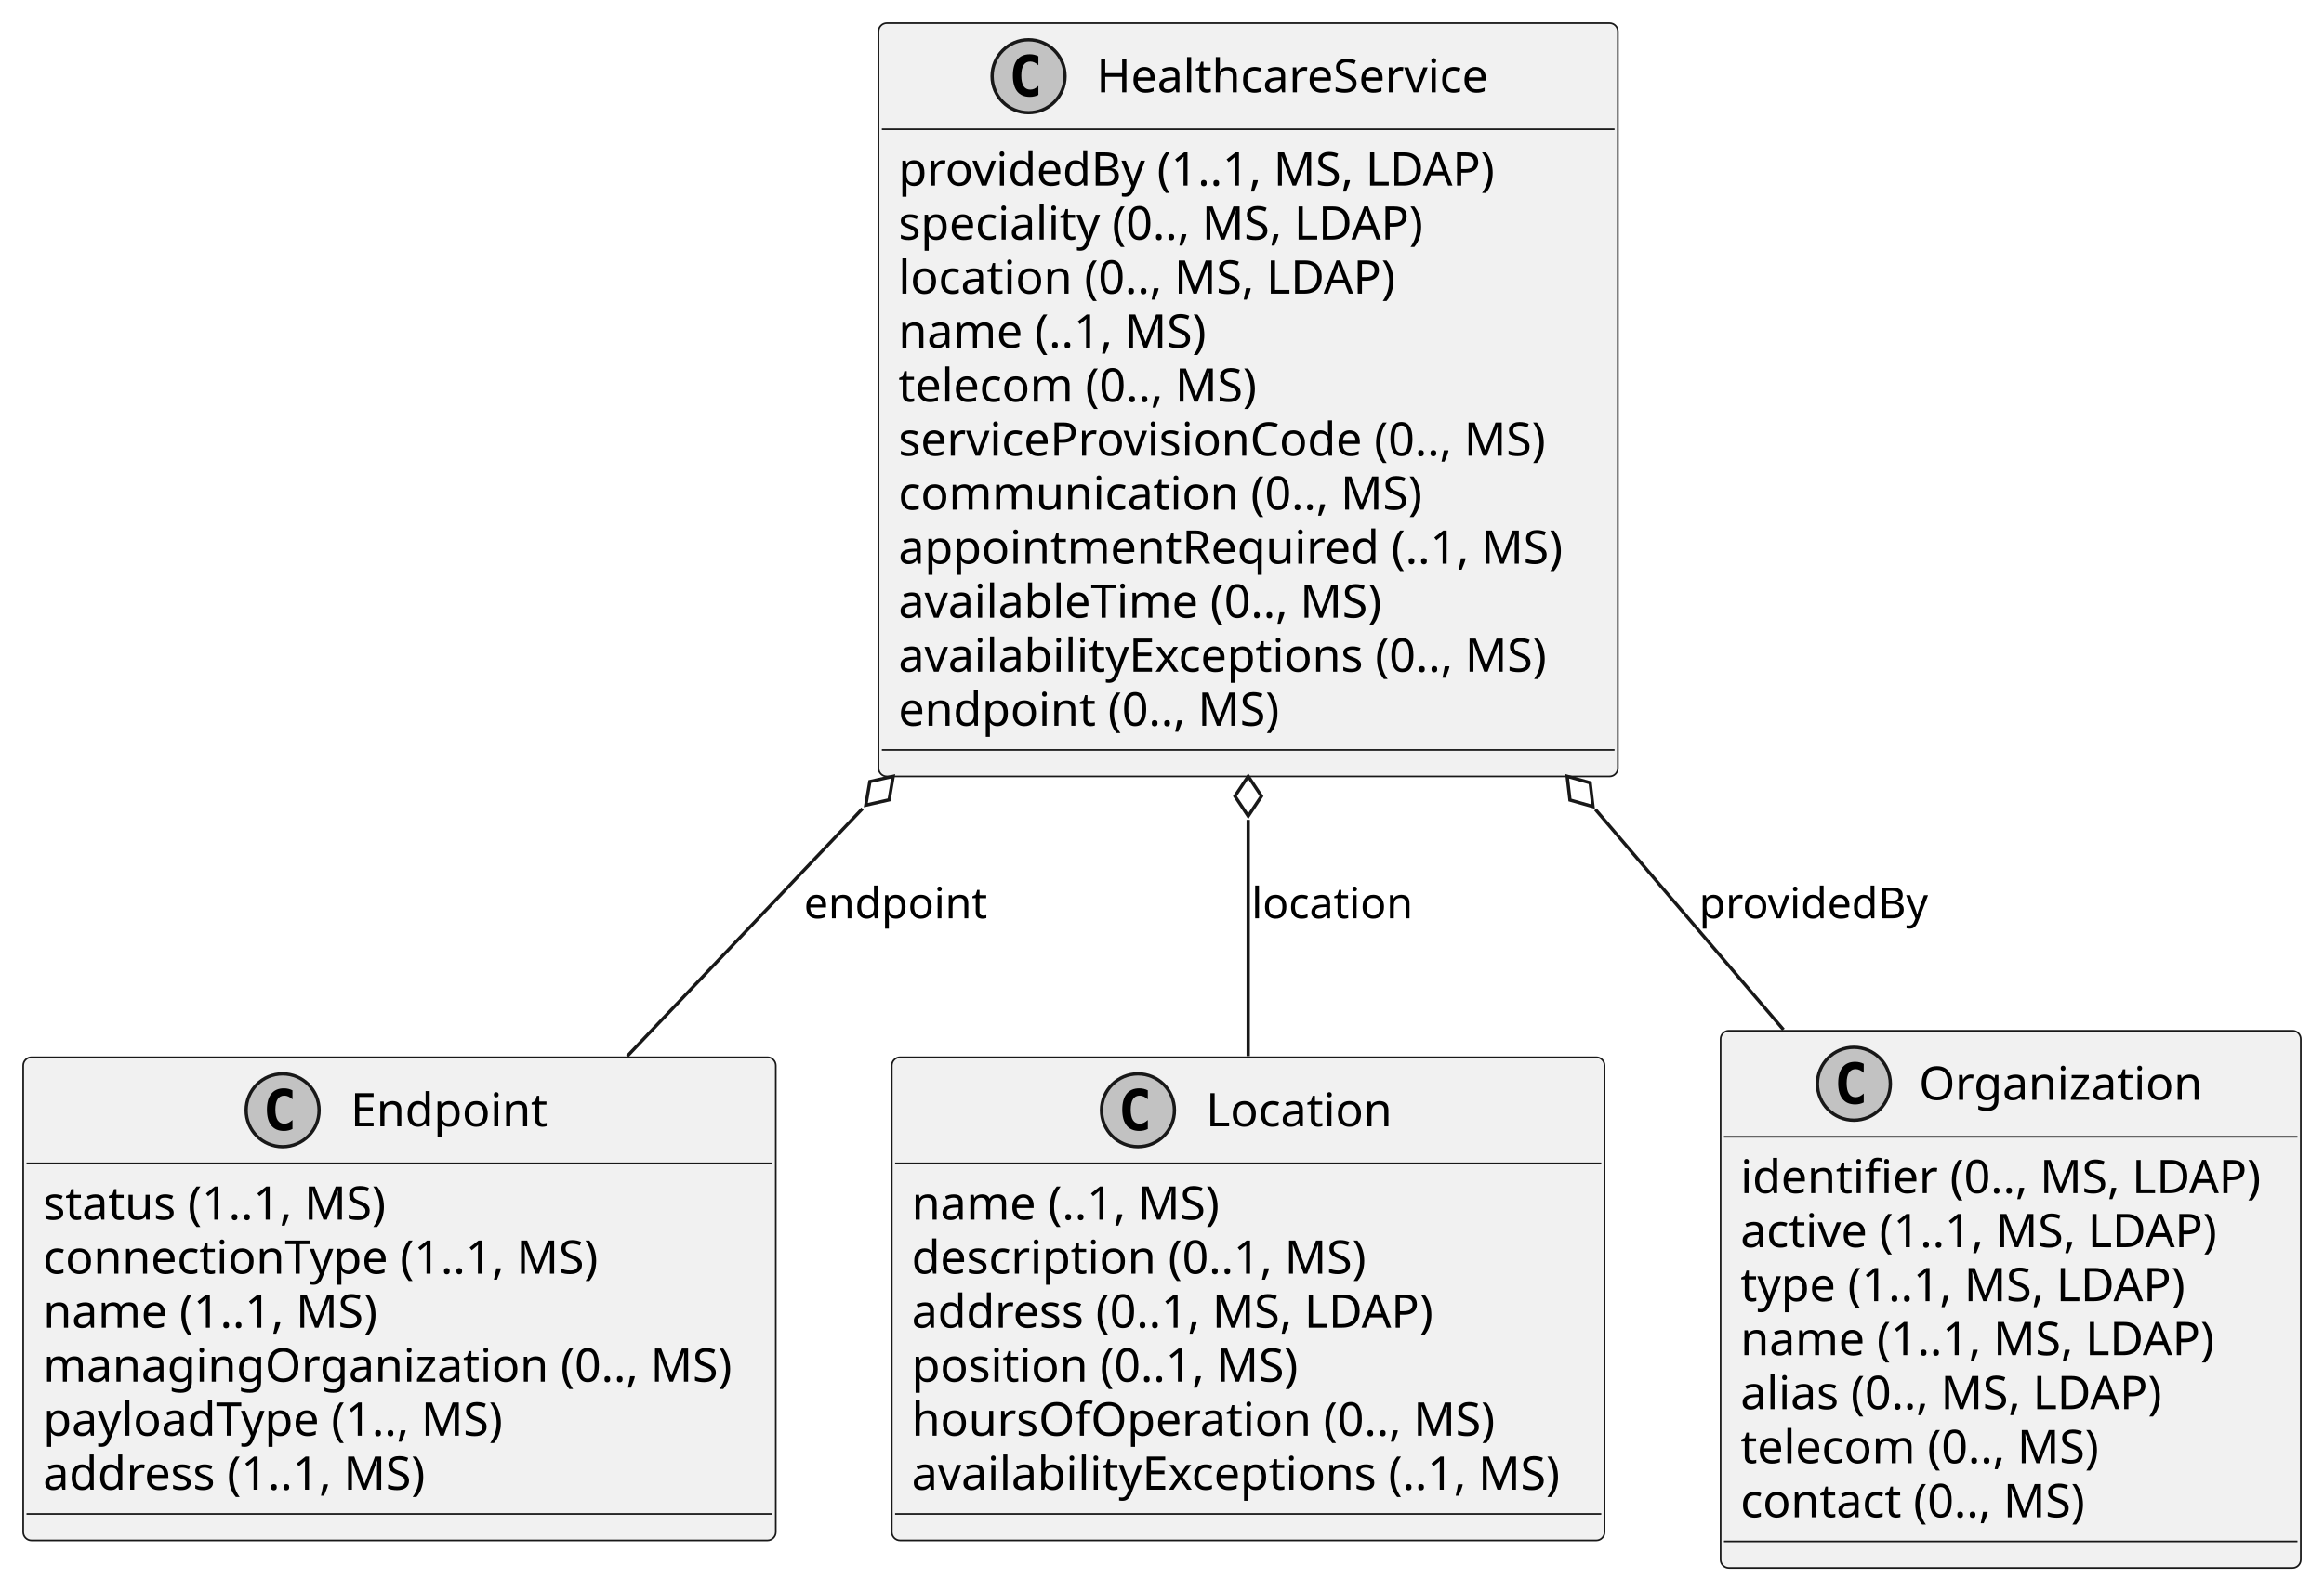
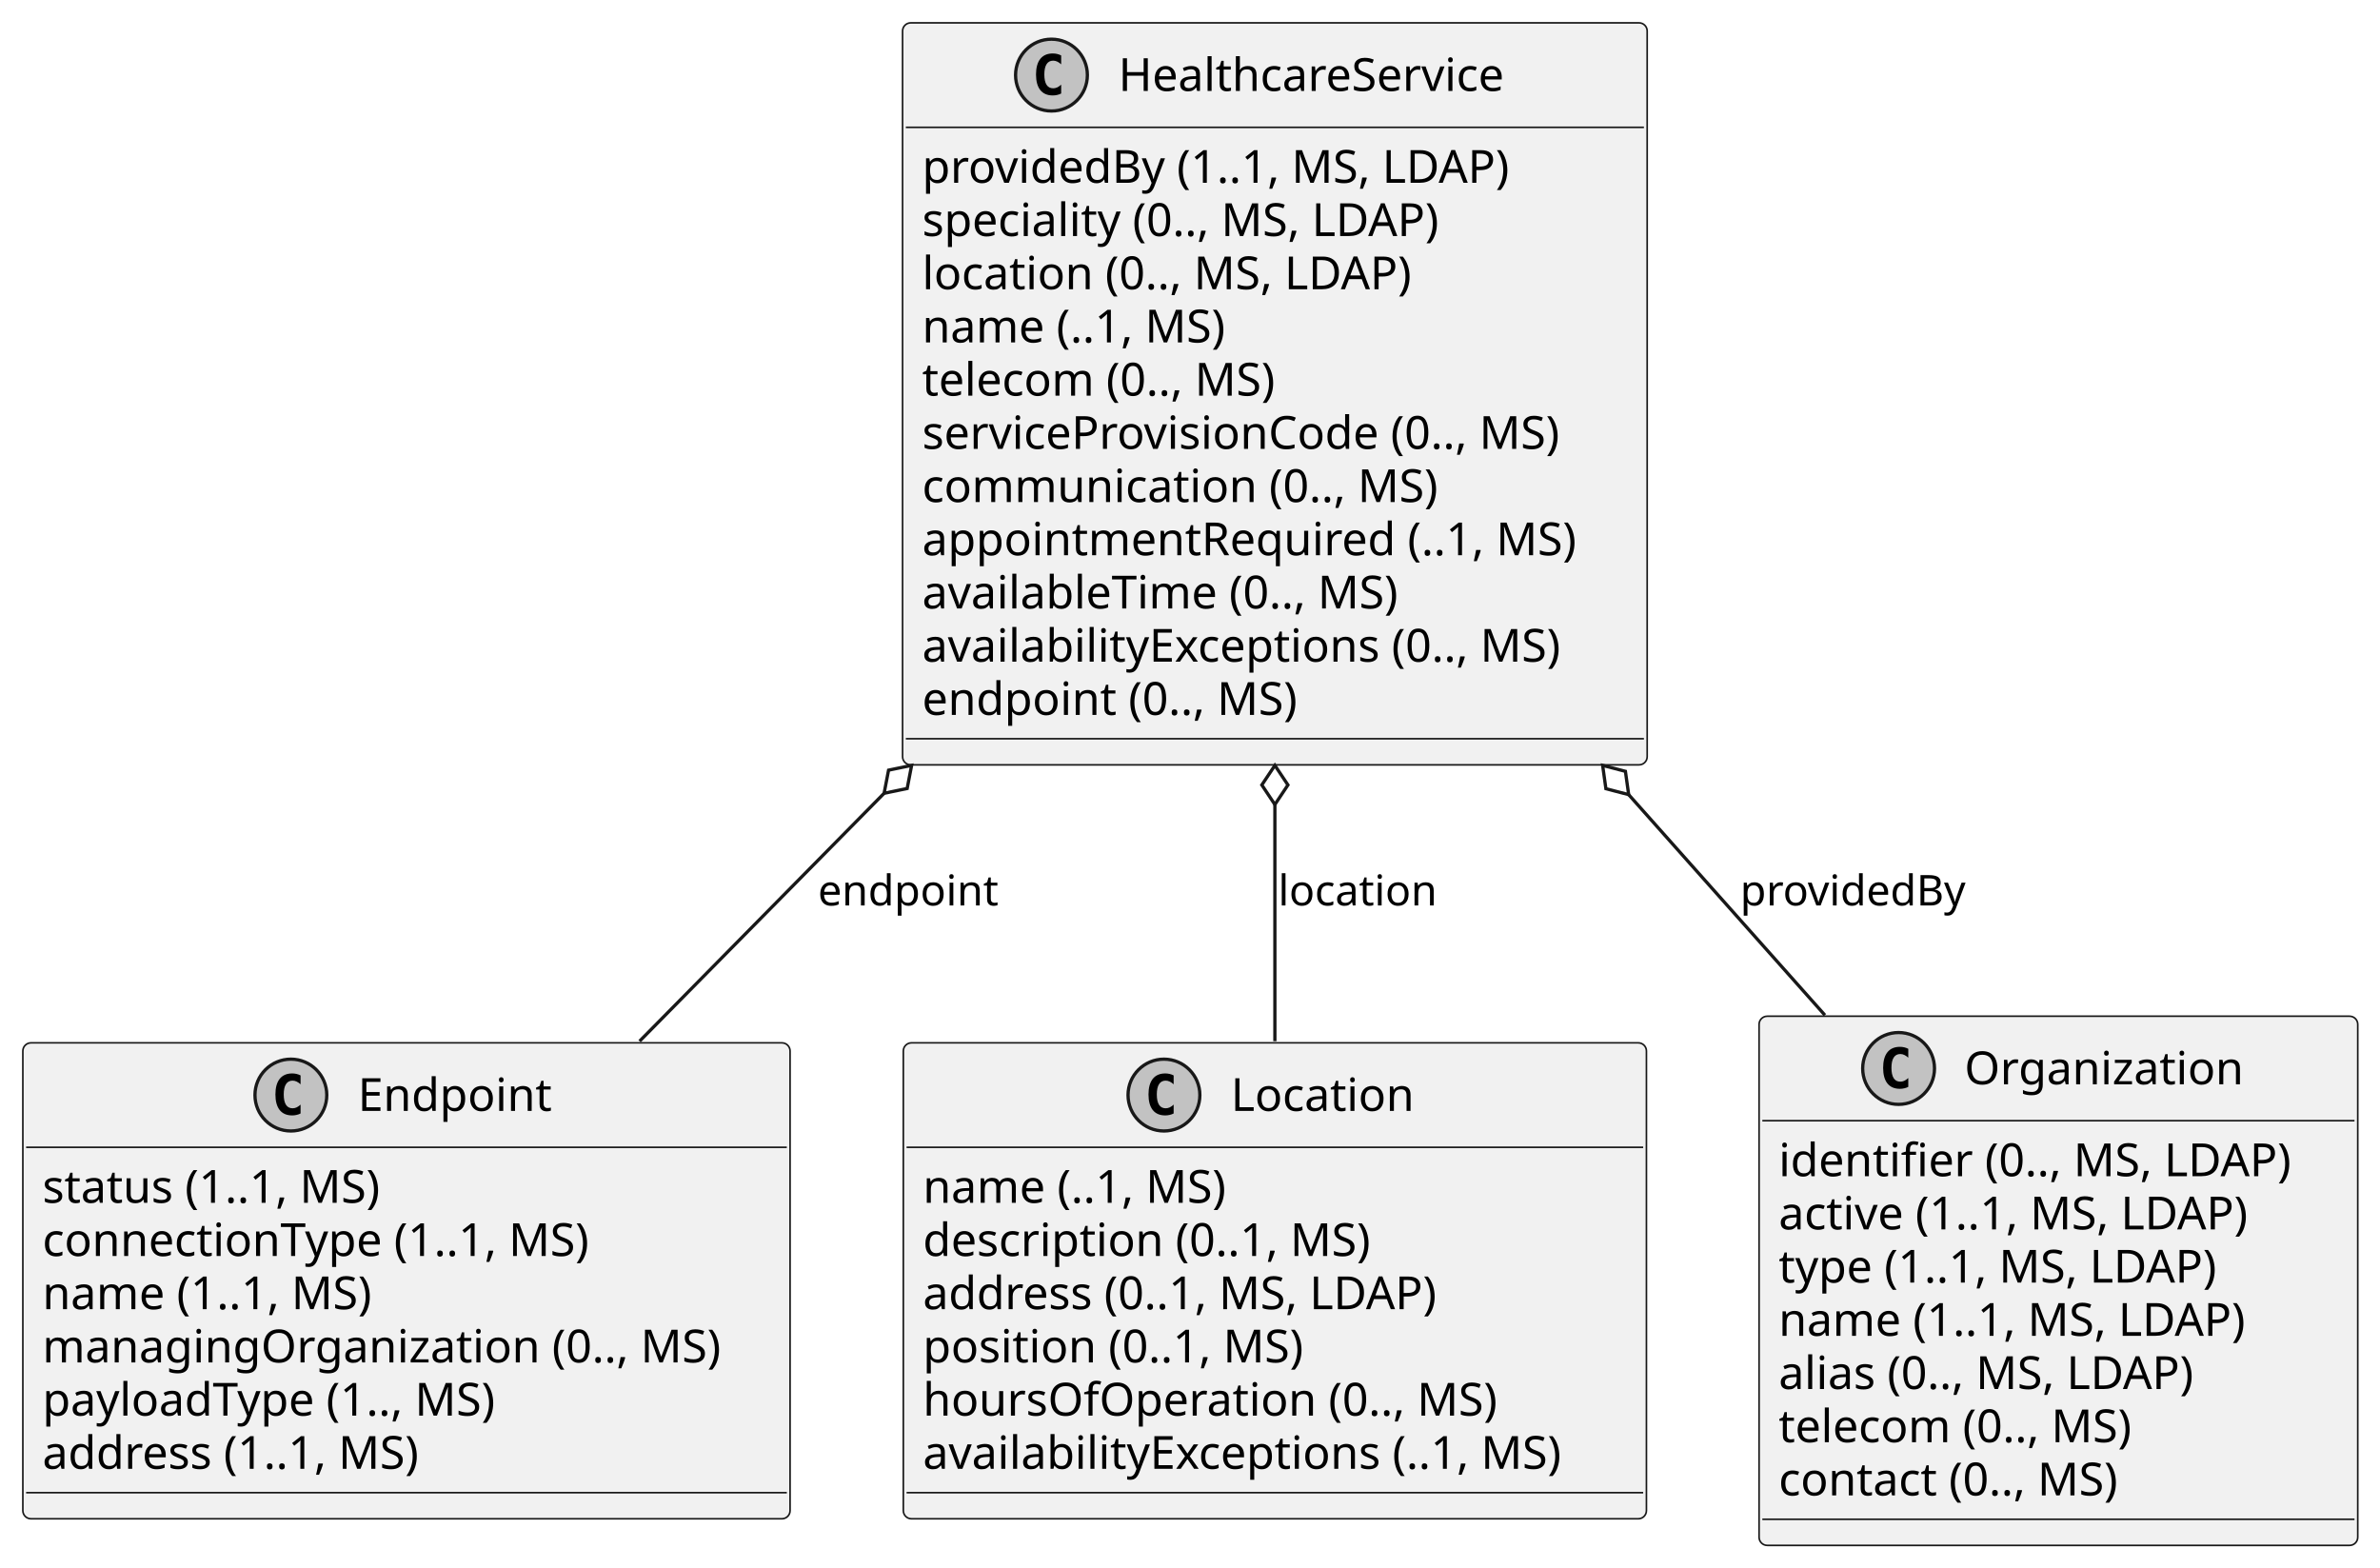
- <svg xmlns="http://www.w3.org/2000/svg" contentStyleType="text/css" height="480px" preserveAspectRatio="none" style="width:701px;height:480px;background:#FFFFFF;" version="1.1" viewBox="0 0 701 480" width="701px" zoomAndPan="magnify">
+ <svg xmlns="http://www.w3.org/2000/svg" contentStyleType="text/css" data-diagram-type="CLASS" height="480px" preserveAspectRatio="none" style="width:729px;height:480px;background:#FFFFFF;" version="1.1" viewBox="0 0 729 480" width="729px" zoomAndPan="magnify">
  <defs />
  <g>
-     <g id="elem_HealthcareService">
-       <rect codeLine="2" fill="#F1F1F1" height="227.266" id="HealthcareService" rx="2.5" ry="2.5" style="stroke:#181818;stroke-width:0.5;" width="223" x="265" y="7" />
-       <ellipse cx="310.25" cy="23" fill="#C2C2C2" rx="11" ry="11" style="stroke:#181818;stroke-width:1.0;" />
-       <path d="M313.219,28.641 Q312.641,28.938 312,29.078 Q311.359,29.234 310.656,29.234 Q308.156,29.234 306.828,27.594 Q305.516,25.938 305.516,22.812 Q305.516,19.688 306.828,18.031 Q308.156,16.375 310.656,16.375 Q311.359,16.375 312,16.531 Q312.656,16.688 313.219,16.984 L313.219,19.703 Q312.594,19.125 312,18.859 Q311.406,18.578 310.781,18.578 Q309.438,18.578 308.75,19.656 Q308.062,20.719 308.062,22.812 Q308.062,24.906 308.75,25.984 Q309.438,27.047 310.781,27.047 Q311.406,27.047 312,26.781 Q312.594,26.5 313.219,25.922 L313.219,28.641 Z " fill="#000000" />
-       <text fill="#000000" font-family="sans-serif" font-size="14" lengthAdjust="spacing" textLength="124" x="330.75" y="27.847">HealthcareService</text>
-       <line style="stroke:#181818;stroke-width:0.5;" x1="266" x2="487" y1="39" y2="39" />
-       <text fill="#000000" font-family="sans-serif" font-size="14" lengthAdjust="spacing" textLength="190" x="271" y="55.995">providedBy (1..1, MS, LDAP)</text>
-       <text fill="#000000" font-family="sans-serif" font-size="14" lengthAdjust="spacing" textLength="167" x="271" y="72.292">speciality (0.., MS, LDAP)</text>
-       <text fill="#000000" font-family="sans-serif" font-size="14" lengthAdjust="spacing" textLength="158" x="271" y="88.589">location (0.., MS, LDAP)</text>
-       <text fill="#000000" font-family="sans-serif" font-size="14" lengthAdjust="spacing" textLength="99" x="271" y="104.886">name (..1, MS)</text>
-       <text fill="#000000" font-family="sans-serif" font-size="14" lengthAdjust="spacing" textLength="116" x="271" y="121.183">telecom (0.., MS)</text>
-       <text fill="#000000" font-family="sans-serif" font-size="14" lengthAdjust="spacing" textLength="208" x="271" y="137.48">serviceProvisionCode (0.., MS)</text>
-       <text fill="#000000" font-family="sans-serif" font-size="14" lengthAdjust="spacing" textLength="166" x="271" y="153.776">communication (0.., MS)</text>
-       <text fill="#000000" font-family="sans-serif" font-size="14" lengthAdjust="spacing" textLength="211" x="271" y="170.073">appointmentRequired (..1, MS)</text>
-       <text fill="#000000" font-family="sans-serif" font-size="14" lengthAdjust="spacing" textLength="152" x="271" y="186.37">availableTime (0.., MS)</text>
-       <text fill="#000000" font-family="sans-serif" font-size="14" lengthAdjust="spacing" textLength="203" x="271" y="202.667">availabilityExceptions (0.., MS)</text>
-       <text fill="#000000" font-family="sans-serif" font-size="14" lengthAdjust="spacing" textLength="122" x="271" y="218.964">endpoint (0.., MS)</text>
-       <line style="stroke:#181818;stroke-width:0.5;" x1="266" x2="487" y1="226.266" y2="226.266" />
+     <g class="entity" data-entity="HealthcareService" data-source-line="2" data-uid="ent0002" id="entity_HealthcareService">
+       <rect fill="#F1F1F1" height="227.266" rx="2.5" ry="2.5" style="stroke:#181818;stroke-width:0.5;" width="228.077" x="276.46" y="7" />
+       <ellipse cx="322.069" cy="23" fill="#C2C2C2" rx="11" ry="11" style="stroke:#181818;stroke-width:1;" />
+       <path d="M325.038,28.641 Q324.46,28.938 323.819,29.078 Q323.179,29.234 322.476,29.234 Q319.976,29.234 318.647,27.594 Q317.335,25.938 317.335,22.812 Q317.335,19.688 318.647,18.031 Q319.976,16.375 322.476,16.375 Q323.179,16.375 323.819,16.531 Q324.476,16.688 325.038,16.984 L325.038,19.703 Q324.413,19.125 323.819,18.859 Q323.226,18.578 322.601,18.578 Q321.257,18.578 320.569,19.656 Q319.882,20.719 319.882,22.812 Q319.882,24.906 320.569,25.984 Q321.257,27.047 322.601,27.047 Q323.226,27.047 323.819,26.781 Q324.413,26.5 325.038,25.922 L325.038,28.641 Z " fill="#000000" />
+       <text fill="#000000" font-family="sans-serif" font-size="14" lengthAdjust="spacing" textLength="128.358" x="342.569" y="27.847">HealthcareService</text>
+       <line style="stroke:#181818;stroke-width:0.5;" x1="277.46" x2="503.537" y1="39" y2="39" />
+       <text fill="#000000" font-family="sans-serif" font-size="14" lengthAdjust="spacing" textLength="197.114" x="282.46" y="55.995">providedBy (1..1, MS, LDAP)</text>
+       <text fill="#000000" font-family="sans-serif" font-size="14" lengthAdjust="spacing" textLength="175.061" x="282.46" y="72.292">speciality (0.., MS, LDAP)</text>
+       <text fill="#000000" font-family="sans-serif" font-size="14" lengthAdjust="spacing" textLength="164.097" x="282.46" y="88.589">location (0.., MS, LDAP)</text>
+       <text fill="#000000" font-family="sans-serif" font-size="14" lengthAdjust="spacing" textLength="102.751" x="282.46" y="104.886">name (..1, MS)</text>
+       <text fill="#000000" font-family="sans-serif" font-size="14" lengthAdjust="spacing" textLength="119.554" x="282.46" y="121.183">telecom (0.., MS)</text>
+       <text fill="#000000" font-family="sans-serif" font-size="14" lengthAdjust="spacing" textLength="212.598" x="282.46" y="137.48">serviceProvisionCode (0.., MS)</text>
+       <text fill="#000000" font-family="sans-serif" font-size="14" lengthAdjust="spacing" textLength="171.315" x="282.46" y="153.776">communication (0.., MS)</text>
+       <text fill="#000000" font-family="sans-serif" font-size="14" lengthAdjust="spacing" textLength="216.077" x="282.46" y="170.073">appointmentRequired (..1, MS)</text>
+       <text fill="#000000" font-family="sans-serif" font-size="14" lengthAdjust="spacing" textLength="160.932" x="282.46" y="186.37">availableTime (0.., MS)</text>
+       <text fill="#000000" font-family="sans-serif" font-size="14" lengthAdjust="spacing" textLength="215.619" x="282.46" y="202.667">availabilityExceptions (0.., MS)</text>
+       <text fill="#000000" font-family="sans-serif" font-size="14" lengthAdjust="spacing" textLength="125.125" x="282.46" y="218.964">endpoint (0.., MS)</text>
+       <line style="stroke:#181818;stroke-width:0.5;" x1="277.46" x2="503.537" y1="226.266" y2="226.266" />
    </g>
-     <g id="elem_Endpoint">
-       <rect codeLine="15" fill="#F1F1F1" height="145.781" id="Endpoint" rx="2.5" ry="2.5" style="stroke:#181818;stroke-width:0.5;" width="227" x="7" y="319" />
-       <ellipse cx="85.25" cy="335" fill="#C2C2C2" rx="11" ry="11" style="stroke:#181818;stroke-width:1.0;" />
-       <path d="M88.219,340.641 Q87.641,340.938 87,341.078 Q86.359,341.234 85.656,341.234 Q83.156,341.234 81.828,339.594 Q80.516,337.938 80.516,334.812 Q80.516,331.688 81.828,330.031 Q83.156,328.375 85.656,328.375 Q86.359,328.375 87,328.531 Q87.656,328.688 88.219,328.984 L88.219,331.703 Q87.594,331.125 87,330.859 Q86.406,330.578 85.781,330.578 Q84.438,330.578 83.75,331.656 Q83.062,332.719 83.062,334.812 Q83.062,336.906 83.75,337.984 Q84.438,339.047 85.781,339.047 Q86.406,339.047 87,338.781 Q87.594,338.5 88.219,337.922 L88.219,340.641 Z " fill="#000000" />
-       <text fill="#000000" font-family="sans-serif" font-size="14" lengthAdjust="spacing" textLength="62" x="105.75" y="339.847">Endpoint</text>
-       <line style="stroke:#181818;stroke-width:0.5;" x1="8" x2="233" y1="351" y2="351" />
-       <text fill="#000000" font-family="sans-serif" font-size="14" lengthAdjust="spacing" textLength="112" x="13" y="367.995">status (1..1, MS)</text>
-       <text fill="#000000" font-family="sans-serif" font-size="14" lengthAdjust="spacing" textLength="181" x="13" y="384.292">connectionType (1..1, MS)</text>
-       <text fill="#000000" font-family="sans-serif" font-size="14" lengthAdjust="spacing" textLength="108" x="13" y="400.589">name (1..1, MS)</text>
-       <text fill="#000000" font-family="sans-serif" font-size="14" lengthAdjust="spacing" textLength="215" x="13" y="416.886">managingOrganization (0.., MS)</text>
-       <text fill="#000000" font-family="sans-serif" font-size="14" lengthAdjust="spacing" textLength="147" x="13" y="433.183">payloadType (1.., MS)</text>
-       <text fill="#000000" font-family="sans-serif" font-size="14" lengthAdjust="spacing" textLength="125" x="13" y="449.479">address (1..1, MS)</text>
-       <line style="stroke:#181818;stroke-width:0.5;" x1="8" x2="233" y1="456.781" y2="456.781" />
+     <g class="entity" data-entity="Endpoint" data-source-line="15" data-uid="ent0003" id="entity_Endpoint">
+       <rect fill="#F1F1F1" height="145.781" rx="2.5" ry="2.5" style="stroke:#181818;stroke-width:0.5;" width="235.002" x="7" y="319.41" />
+       <ellipse cx="89.096" cy="335.41" fill="#C2C2C2" rx="11" ry="11" style="stroke:#181818;stroke-width:1;" />
+       <path d="M92.065,341.051 Q91.487,341.348 90.846,341.488 Q90.206,341.644 89.502,341.644 Q87.002,341.644 85.674,340.004 Q84.362,338.348 84.362,335.223 Q84.362,332.098 85.674,330.441 Q87.002,328.785 89.502,328.785 Q90.206,328.785 90.846,328.941 Q91.502,329.098 92.065,329.394 L92.065,332.113 Q91.44,331.535 90.846,331.269 Q90.252,330.988 89.627,330.988 Q88.284,330.988 87.596,332.066 Q86.909,333.129 86.909,335.223 Q86.909,337.316 87.596,338.394 Q88.284,339.457 89.627,339.457 Q90.252,339.457 90.846,339.191 Q91.44,338.91 92.065,338.332 L92.065,341.051 Z " fill="#000000" />
+       <text fill="#000000" font-family="sans-serif" font-size="14" lengthAdjust="spacing" textLength="62.31" x="109.596" y="340.257">Endpoint</text>
+       <line style="stroke:#181818;stroke-width:0.5;" x1="8" x2="241.002" y1="351.41" y2="351.41" />
+       <text fill="#000000" font-family="sans-serif" font-size="14" lengthAdjust="spacing" textLength="114.974" x="13" y="368.405">status (1..1, MS)</text>
+       <text fill="#000000" font-family="sans-serif" font-size="14" lengthAdjust="spacing" textLength="183.429" x="13" y="384.702">connectionType (1..1, MS)</text>
+       <text fill="#000000" font-family="sans-serif" font-size="14" lengthAdjust="spacing" textLength="111.658" x="13" y="400.999">name (1..1, MS)</text>
+       <text fill="#000000" font-family="sans-serif" font-size="14" lengthAdjust="spacing" textLength="223.002" x="13" y="417.296">managingOrganization (0.., MS)</text>
+       <text fill="#000000" font-family="sans-serif" font-size="14" lengthAdjust="spacing" textLength="153.057" x="13" y="433.593">payloadType (1.., MS)</text>
+       <text fill="#000000" font-family="sans-serif" font-size="14" lengthAdjust="spacing" textLength="127.265" x="13" y="449.889">address (1..1, MS)</text>
+       <line style="stroke:#181818;stroke-width:0.5;" x1="8" x2="241.002" y1="457.191" y2="457.191" />
    </g>
-     <g id="elem_Location">
-       <rect codeLine="23" fill="#F1F1F1" height="145.781" id="Location" rx="2.5" ry="2.5" style="stroke:#181818;stroke-width:0.5;" width="215" x="269" y="319" />
-       <ellipse cx="343.25" cy="335" fill="#C2C2C2" rx="11" ry="11" style="stroke:#181818;stroke-width:1.0;" />
-       <path d="M346.219,340.641 Q345.641,340.938 345,341.078 Q344.359,341.234 343.656,341.234 Q341.156,341.234 339.828,339.594 Q338.516,337.938 338.516,334.812 Q338.516,331.688 339.828,330.031 Q341.156,328.375 343.656,328.375 Q344.359,328.375 345,328.531 Q345.656,328.688 346.219,328.984 L346.219,331.703 Q345.594,331.125 345,330.859 Q344.406,330.578 343.781,330.578 Q342.438,330.578 341.75,331.656 Q341.062,332.719 341.062,334.812 Q341.062,336.906 341.75,337.984 Q342.438,339.047 343.781,339.047 Q344.406,339.047 345,338.781 Q345.594,338.5 346.219,337.922 L346.219,340.641 Z " fill="#000000" />
-       <text fill="#000000" font-family="sans-serif" font-size="14" lengthAdjust="spacing" textLength="58" x="363.75" y="339.847">Location</text>
-       <line style="stroke:#181818;stroke-width:0.5;" x1="270" x2="483" y1="351" y2="351" />
-       <text fill="#000000" font-family="sans-serif" font-size="14" lengthAdjust="spacing" textLength="99" x="275" y="367.995">name (..1, MS)</text>
-       <text fill="#000000" font-family="sans-serif" font-size="14" lengthAdjust="spacing" textLength="146" x="275" y="384.292">description (0..1, MS)</text>
-       <text fill="#000000" font-family="sans-serif" font-size="14" lengthAdjust="spacing" textLength="169" x="275" y="400.589">address (0..1, MS, LDAP)</text>
-       <text fill="#000000" font-family="sans-serif" font-size="14" lengthAdjust="spacing" textLength="124" x="275" y="416.886">position (0..1, MS)</text>
-       <text fill="#000000" font-family="sans-serif" font-size="14" lengthAdjust="spacing" textLength="183" x="275" y="433.183">hoursOfOperation (0.., MS)</text>
-       <text fill="#000000" font-family="sans-serif" font-size="14" lengthAdjust="spacing" textLength="203" x="275" y="449.479">availabilityExceptions (..1, MS)</text>
-       <line style="stroke:#181818;stroke-width:0.5;" x1="270" x2="483" y1="456.781" y2="456.781" />
+     <g class="entity" data-entity="Location" data-source-line="23" data-uid="ent0004" id="entity_Location">
+       <rect fill="#F1F1F1" height="145.781" rx="2.5" ry="2.5" style="stroke:#181818;stroke-width:0.5;" width="227.619" x="276.69" y="319.41" />
+       <ellipse cx="356.52" cy="335.41" fill="#C2C2C2" rx="11" ry="11" style="stroke:#181818;stroke-width:1;" />
+       <path d="M359.489,341.051 Q358.911,341.348 358.27,341.488 Q357.63,341.644 356.926,341.644 Q354.426,341.644 353.098,340.004 Q351.786,338.348 351.786,335.223 Q351.786,332.098 353.098,330.441 Q354.426,328.785 356.926,328.785 Q357.63,328.785 358.27,328.941 Q358.926,329.098 359.489,329.394 L359.489,332.113 Q358.864,331.535 358.27,331.269 Q357.676,330.988 357.051,330.988 Q355.708,330.988 355.02,332.066 Q354.333,333.129 354.333,335.223 Q354.333,337.316 355.02,338.394 Q355.708,339.457 357.051,339.457 Q357.676,339.457 358.27,339.191 Q358.864,338.91 359.489,338.332 L359.489,341.051 Z " fill="#000000" />
+       <text fill="#000000" font-family="sans-serif" font-size="14" lengthAdjust="spacing" textLength="59.459" x="377.02" y="340.257">Location</text>
+       <line style="stroke:#181818;stroke-width:0.5;" x1="277.69" x2="503.309" y1="351.41" y2="351.41" />
+       <text fill="#000000" font-family="sans-serif" font-size="14" lengthAdjust="spacing" textLength="102.751" x="282.69" y="368.405">name (..1, MS)</text>
+       <text fill="#000000" font-family="sans-serif" font-size="14" lengthAdjust="spacing" textLength="149.796" x="282.69" y="384.702">description (0..1, MS)</text>
+       <text fill="#000000" font-family="sans-serif" font-size="14" lengthAdjust="spacing" textLength="172.765" x="282.69" y="400.999">address (0..1, MS, LDAP)</text>
+       <text fill="#000000" font-family="sans-serif" font-size="14" lengthAdjust="spacing" textLength="127.408" x="282.69" y="417.296">position (0..1, MS)</text>
+       <text fill="#000000" font-family="sans-serif" font-size="14" lengthAdjust="spacing" textLength="188.029" x="282.69" y="433.593">hoursOfOperation (0.., MS)</text>
+       <text fill="#000000" font-family="sans-serif" font-size="14" lengthAdjust="spacing" textLength="215.619" x="282.69" y="449.889">availabilityExceptions (..1, MS)</text>
+       <line style="stroke:#181818;stroke-width:0.5;" x1="277.69" x2="503.309" y1="457.191" y2="457.191" />
    </g>
-     <g id="elem_Organization">
-       <rect codeLine="31" fill="#F1F1F1" height="162.078" id="Organization" rx="2.5" ry="2.5" style="stroke:#181818;stroke-width:0.5;" width="175" x="519" y="311" />
-       <ellipse cx="559.2" cy="327" fill="#C2C2C2" rx="11" ry="11" style="stroke:#181818;stroke-width:1.0;" />
-       <path d="M562.169,332.641 Q561.591,332.938 560.95,333.078 Q560.309,333.234 559.606,333.234 Q557.106,333.234 555.778,331.594 Q554.466,329.938 554.466,326.812 Q554.466,323.688 555.778,322.031 Q557.106,320.375 559.606,320.375 Q560.309,320.375 560.95,320.531 Q561.606,320.688 562.169,320.984 L562.169,323.703 Q561.544,323.125 560.95,322.859 Q560.356,322.578 559.731,322.578 Q558.388,322.578 557.7,323.656 Q557.013,324.719 557.013,326.812 Q557.013,328.906 557.7,329.984 Q558.388,331.047 559.731,331.047 Q560.356,331.047 560.95,330.781 Q561.544,330.5 562.169,329.922 L562.169,332.641 Z " fill="#000000" />
-       <text fill="#000000" font-family="sans-serif" font-size="14" lengthAdjust="spacing" textLength="87" x="578.8" y="331.847">Organization</text>
-       <line style="stroke:#181818;stroke-width:0.5;" x1="520" x2="693" y1="343" y2="343" />
-       <text fill="#000000" font-family="sans-serif" font-size="14" lengthAdjust="spacing" textLength="163" x="525" y="359.995">identifier (0.., MS, LDAP)</text>
-       <text fill="#000000" font-family="sans-serif" font-size="14" lengthAdjust="spacing" textLength="153" x="525" y="376.292">active (1..1, MS, LDAP)</text>
-       <text fill="#000000" font-family="sans-serif" font-size="14" lengthAdjust="spacing" textLength="143" x="525" y="392.589">type (1..1, MS, LDAP)</text>
-       <text fill="#000000" font-family="sans-serif" font-size="14" lengthAdjust="spacing" textLength="152" x="525" y="408.886">name (1..1, MS, LDAP)</text>
-       <text fill="#000000" font-family="sans-serif" font-size="14" lengthAdjust="spacing" textLength="134" x="525" y="425.183">alias (0.., MS, LDAP)</text>
-       <text fill="#000000" font-family="sans-serif" font-size="14" lengthAdjust="spacing" textLength="116" x="525" y="441.479">telecom (0.., MS)</text>
-       <text fill="#000000" font-family="sans-serif" font-size="14" lengthAdjust="spacing" textLength="112" x="525" y="457.776">contact (0.., MS)</text>
-       <line style="stroke:#181818;stroke-width:0.5;" x1="520" x2="693" y1="465.078" y2="465.078" />
+     <g class="entity" data-entity="Organization" data-source-line="31" data-uid="ent0005" id="entity_Organization">
+       <rect fill="#F1F1F1" height="162.078" rx="2.5" ry="2.5" style="stroke:#181818;stroke-width:0.5;" width="183.377" x="538.81" y="311.26" />
+       <ellipse cx="581.543" cy="327.26" fill="#C2C2C2" rx="11" ry="11" style="stroke:#181818;stroke-width:1;" />
+       <path d="M584.511,332.901 Q583.933,333.197 583.293,333.338 Q582.652,333.494 581.949,333.494 Q579.449,333.494 578.121,331.854 Q576.808,330.197 576.808,327.072 Q576.808,323.947 578.121,322.291 Q579.449,320.635 581.949,320.635 Q582.652,320.635 583.293,320.791 Q583.949,320.947 584.511,321.244 L584.511,323.963 Q583.886,323.385 583.293,323.119 Q582.699,322.838 582.074,322.838 Q580.73,322.838 580.043,323.916 Q579.355,324.979 579.355,327.072 Q579.355,329.166 580.043,330.244 Q580.73,331.307 582.074,331.307 Q582.699,331.307 583.293,331.041 Q583.886,330.76 584.511,330.182 L584.511,332.901 Z " fill="#000000" />
+       <text fill="#000000" font-family="sans-serif" font-size="14" lengthAdjust="spacing" textLength="89.749" x="601.705" y="332.107">Organization</text>
+       <line style="stroke:#181818;stroke-width:0.5;" x1="539.81" x2="721.187" y1="343.26" y2="343.26" />
+       <text fill="#000000" font-family="sans-serif" font-size="14" lengthAdjust="spacing" textLength="171.377" x="544.81" y="360.255">identifier (0.., MS, LDAP)</text>
+       <text fill="#000000" font-family="sans-serif" font-size="14" lengthAdjust="spacing" textLength="160.009" x="544.81" y="376.552">active (1..1, MS, LDAP)</text>
+       <text fill="#000000" font-family="sans-serif" font-size="14" lengthAdjust="spacing" textLength="148.73" x="544.81" y="392.849">type (1..1, MS, LDAP)</text>
+       <text fill="#000000" font-family="sans-serif" font-size="14" lengthAdjust="spacing" textLength="157.158" x="544.81" y="409.146">name (1..1, MS, LDAP)</text>
+       <text fill="#000000" font-family="sans-serif" font-size="14" lengthAdjust="spacing" textLength="140.779" x="544.81" y="425.443">alias (0.., MS, LDAP)</text>
+       <text fill="#000000" font-family="sans-serif" font-size="14" lengthAdjust="spacing" textLength="119.554" x="544.81" y="441.74">telecom (0.., MS)</text>
+       <text fill="#000000" font-family="sans-serif" font-size="14" lengthAdjust="spacing" textLength="115.439" x="544.81" y="458.036">contact (0.., MS)</text>
+       <line style="stroke:#181818;stroke-width:0.5;" x1="539.81" x2="721.187" y1="465.338" y2="465.338" />
    </g>
-     <g id="link_HealthcareService_Organization">
-       <path codeLine="41" d="M481.22,244.21 C500.47,266.76 520.11,289.77 537.95,310.68 " fill="none" id="HealthcareService-backto-Organization" style="stroke:#181818;stroke-width:1.0;" />
-       <polygon fill="none" points="472.71,234.23,473.559,241.391,480.496,243.362,479.647,236.201,472.71,234.23" style="stroke:#181818;stroke-width:1.0;" />
-       <text fill="#000000" font-family="sans-serif" font-size="13" lengthAdjust="spacing" textLength="71" x="512.5" y="277.067">providedBy</text>
+     <g class="link" data-entity-1="HealthcareService" data-entity-2="Organization" data-source-line="41" data-uid="lnk6" id="link_HealthcareService_Organization">
+       <path codeLine="41" d="M498.869,243.393 C521.739,269.083 537.6,286.91 558.97,310.93" fill="none" id="HealthcareService-backto-Organization" style="stroke:#181818;stroke-width:1;" />
+       <polygon fill="none" points="490.89,234.43,491.892,241.571,498.869,243.393,497.867,236.252,490.89,234.43" style="stroke:#181818;stroke-width:1;" />
+       <text fill="#000000" font-family="sans-serif" font-size="13" lengthAdjust="spacing" textLength="73.969" x="533" y="277.327">providedBy</text>
    </g>
-     <g id="link_HealthcareService_Endpoint">
-       <path codeLine="42" d="M260.15,243.98 C235.9,269.52 211.08,295.65 189.22,318.66 " fill="none" id="HealthcareService-backto-Endpoint" style="stroke:#181818;stroke-width:1.0;" />
-       <polygon fill="none" points="269.42,234.23,262.387,235.825,261.155,242.93,268.188,241.335,269.42,234.23" style="stroke:#181818;stroke-width:1.0;" />
-       <text fill="#000000" font-family="sans-serif" font-size="13" lengthAdjust="spacing" textLength="56" x="242.5" y="277.067">endpoint</text>
+     <g class="link" data-entity-1="HealthcareService" data-entity-2="Endpoint" data-source-line="42" data-uid="lnk7" id="link_HealthcareService_Endpoint">
+       <path codeLine="42" d="M270.805,242.975 C242.625,271.555 221.52,292.94 195.9,318.91" fill="none" id="HealthcareService-backto-Endpoint" style="stroke:#181818;stroke-width:1;" />
+       <polygon fill="none" points="279.23,234.43,272.169,235.894,270.805,242.975,277.866,241.511,279.23,234.43" style="stroke:#181818;stroke-width:1;" />
+       <text fill="#000000" font-family="sans-serif" font-size="13" lengthAdjust="spacing" textLength="57.643" x="250.53" y="277.327">endpoint</text>
    </g>
-     <g id="link_HealthcareService_Location">
-       <path codeLine="43" d="M376.5,247.36 C376.5,271.81 376.5,296.66 376.5,318.66 " fill="none" id="HealthcareService-backto-Location" style="stroke:#181818;stroke-width:1.0;" />
-       <polygon fill="none" points="376.5,234.23,372.5,240.23,376.5,246.23,380.5,240.23,376.5,234.23" style="stroke:#181818;stroke-width:1.0;" />
-       <text fill="#000000" font-family="sans-serif" font-size="13" lengthAdjust="spacing" textLength="50" x="377.5" y="277.067">location</text>
+     <g class="link" data-entity-1="HealthcareService" data-entity-2="Location" data-source-line="43" data-uid="lnk8" id="link_HealthcareService_Location">
+       <path codeLine="43" d="M390.5,246.43 C390.5,275.01 390.5,292.94 390.5,318.91" fill="none" id="HealthcareService-backto-Location" style="stroke:#181818;stroke-width:1;" />
+       <polygon fill="none" points="390.5,234.43,386.5,240.43,390.5,246.43,394.5,240.43,390.5,234.43" style="stroke:#181818;stroke-width:1;" />
+       <text fill="#000000" font-family="sans-serif" font-size="13" lengthAdjust="spacing" textLength="51.581" x="391.5" y="277.327">location</text>
    </g>
  </g>
</svg>
